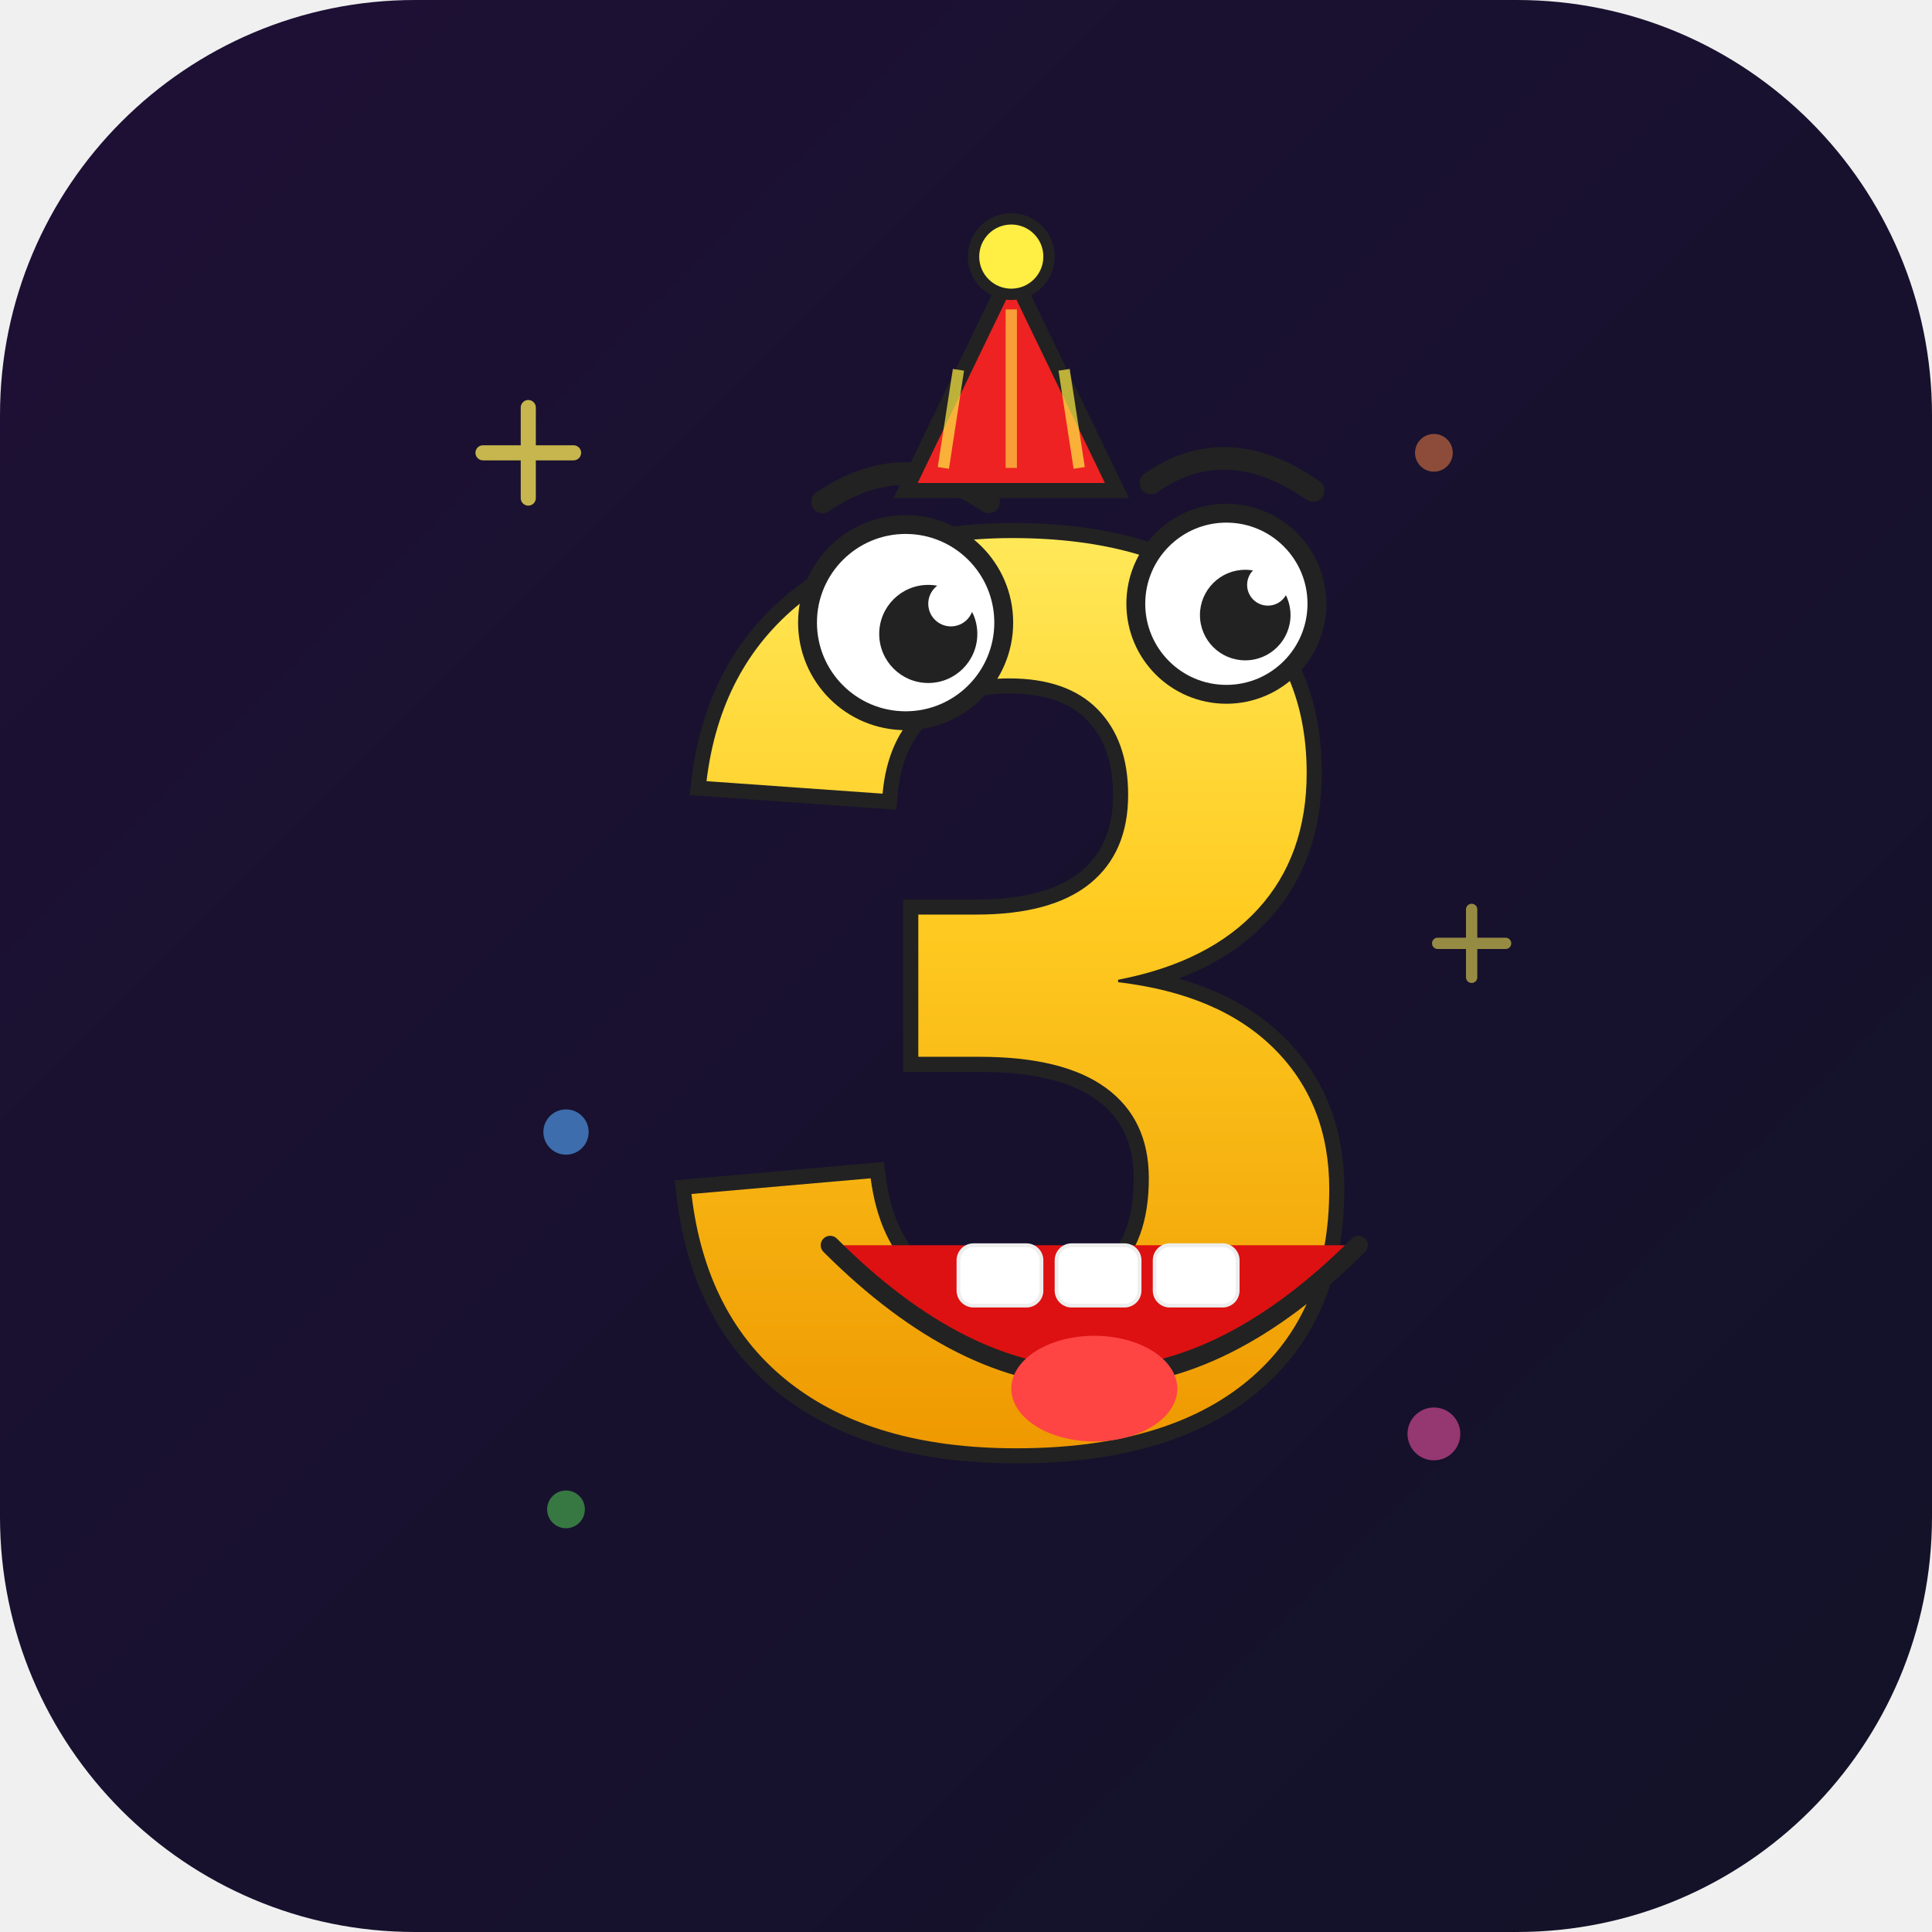
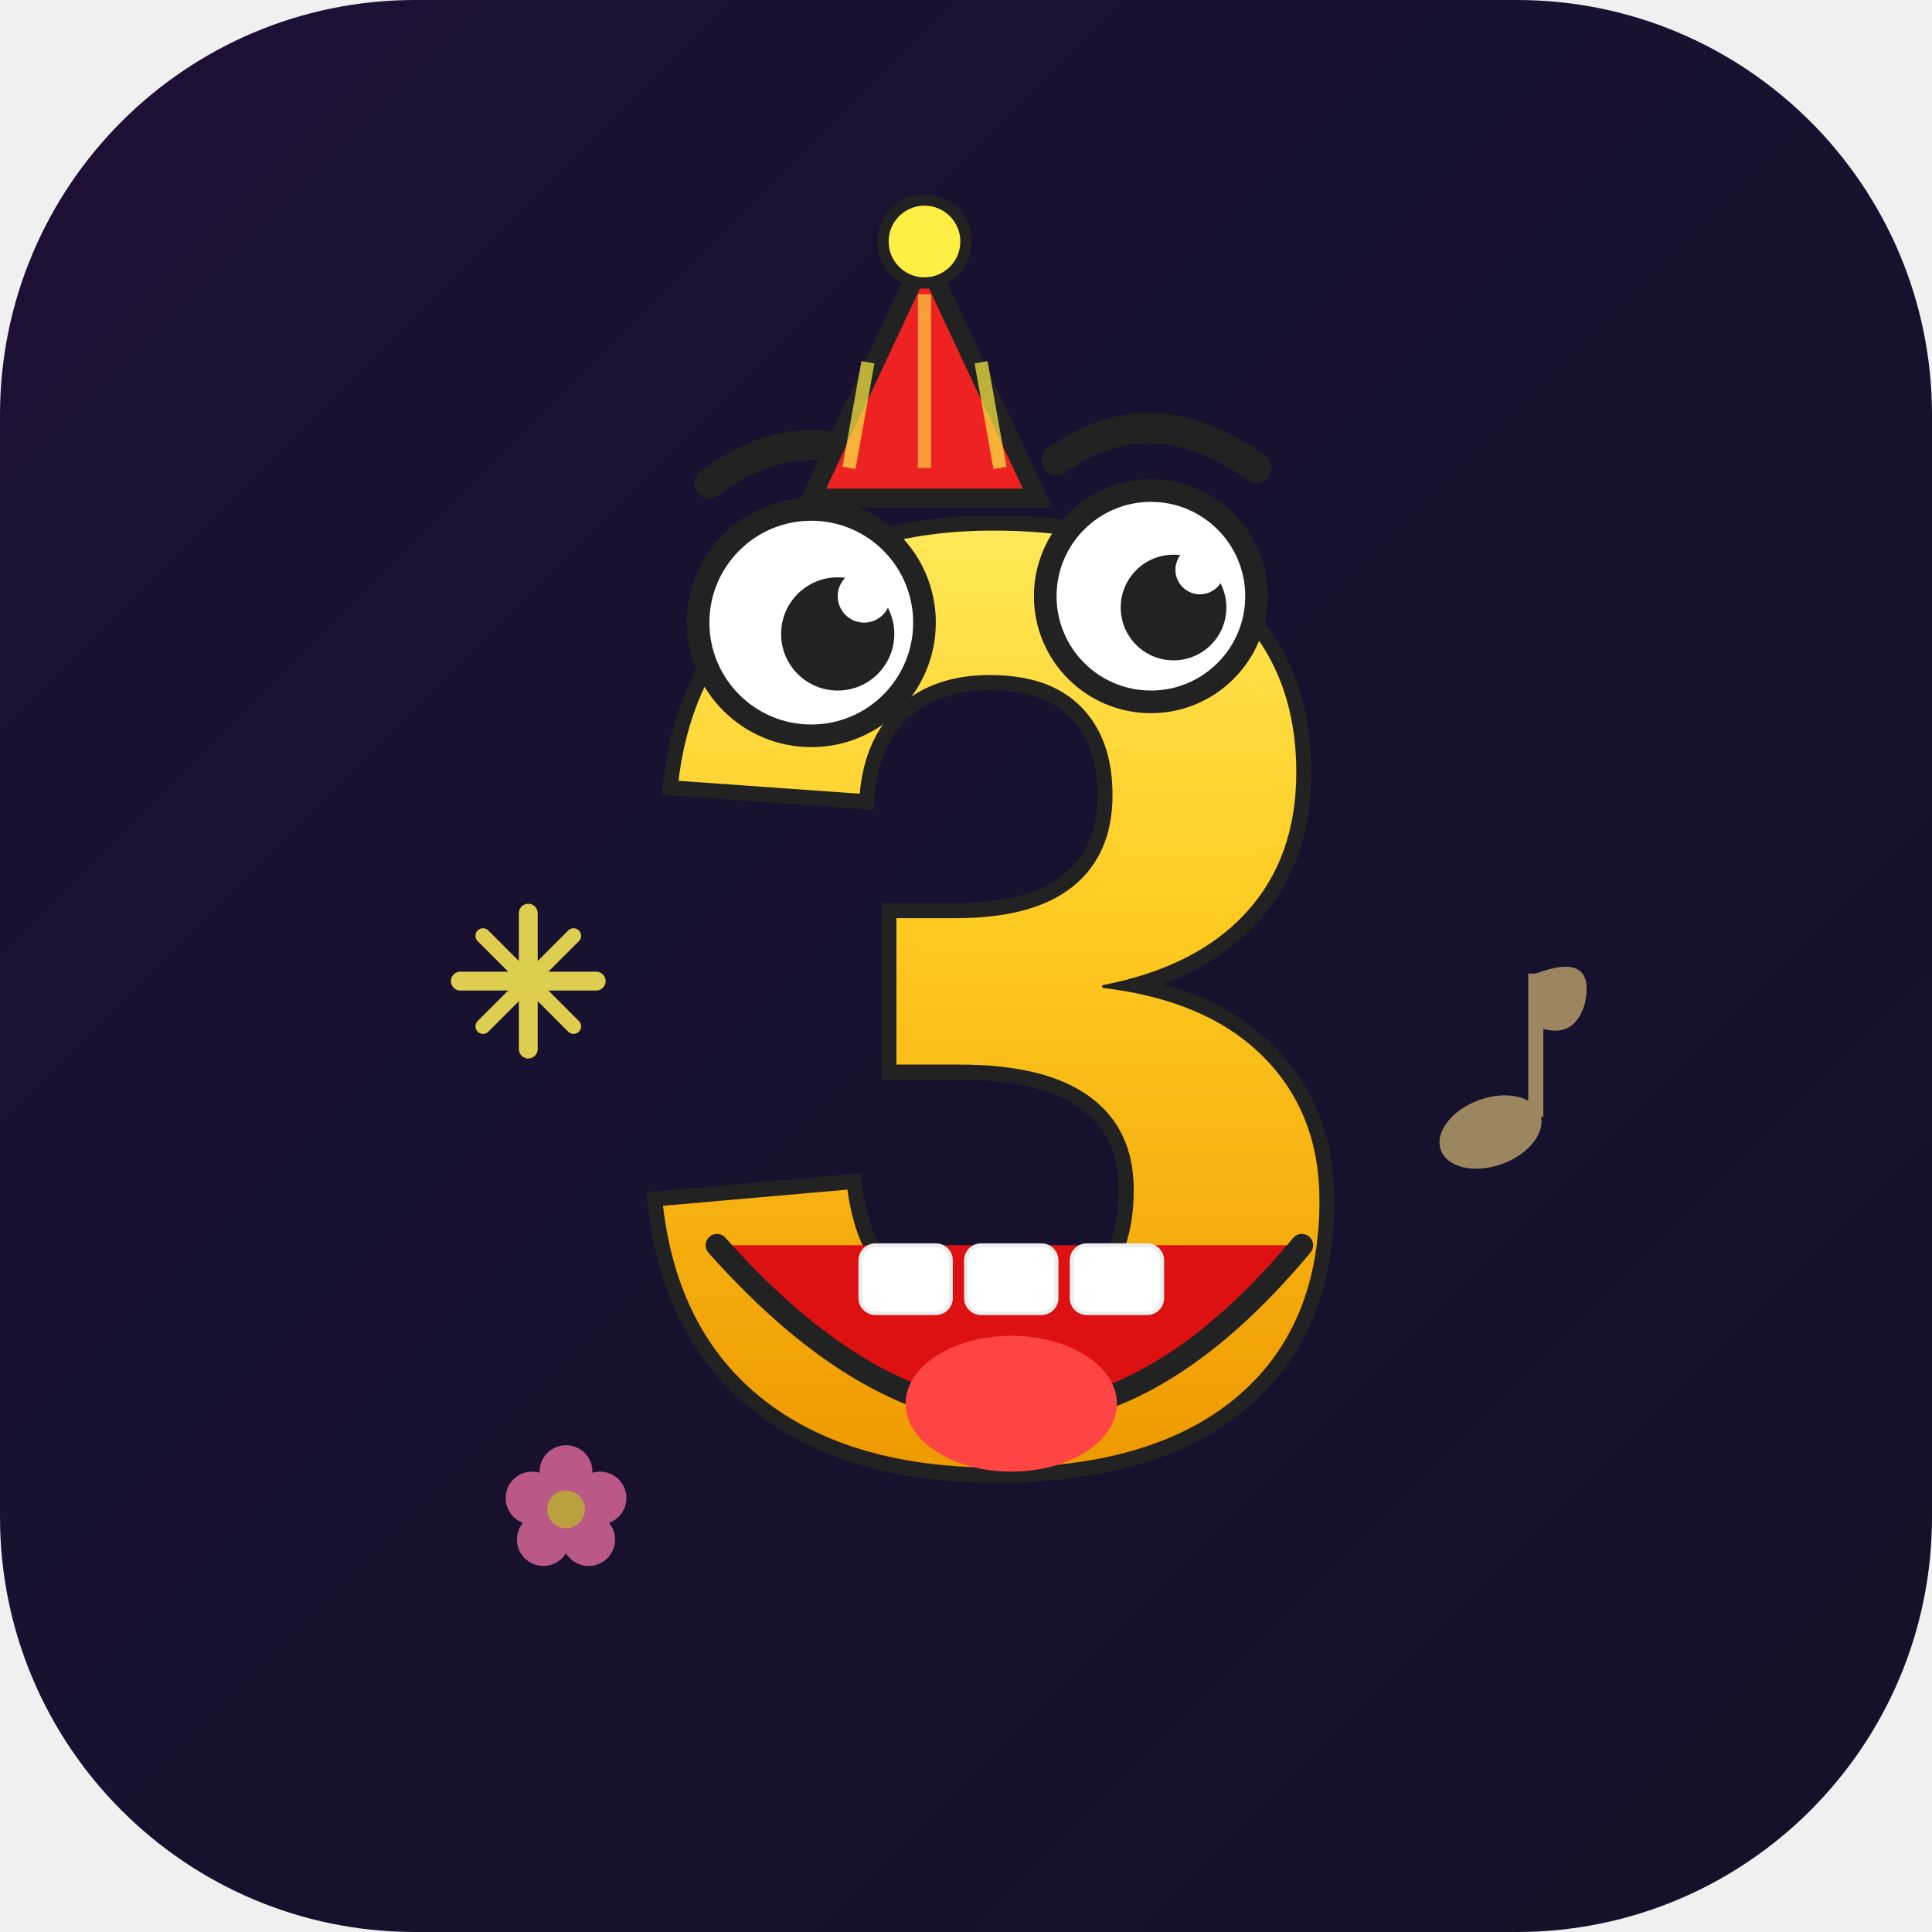
<svg xmlns="http://www.w3.org/2000/svg" viewBox="0 0 512 512">
  <defs>
    <linearGradient id="bg" x1="0%" y1="0%" x2="100%" y2="100%">
      <stop offset="0%" style="stop-color:#1e1035" />
      <stop offset="100%" style="stop-color:#121228" />
    </linearGradient>
    <linearGradient id="body" x1="0%" y1="0%" x2="0%" y2="100%">
      <stop offset="0%" style="stop-color:#ffe858" />
      <stop offset="40%" style="stop-color:#ffcc22" />
      <stop offset="100%" style="stop-color:#ee9900" />
    </linearGradient>
  </defs>
  <rect width="512" height="512" rx="110" fill="url(#bg)" />
-   <text x="270" y="380" font-family="Arial Black, Impact, Arial, sans-serif" font-size="340" font-weight="900" fill="url(#body)" stroke="#222" stroke-width="8" text-anchor="middle" paint-order="stroke">3</text>
-   <circle cx="240" cy="165" r="26" fill="white" stroke="#222" stroke-width="5" />
-   <circle cx="246" cy="168" r="13" fill="#222" />
-   <circle cx="252" cy="160" r="6" fill="white" />
-   <circle cx="325" cy="160" r="24" fill="white" stroke="#222" stroke-width="5" />
-   <circle cx="330" cy="163" r="12" fill="#222" />
-   <circle cx="336" cy="155" r="5.5" fill="white" />
-   <path d="M 218 133 Q 240 118 262 133" fill="none" stroke="#222" stroke-width="6" stroke-linecap="round" />
-   <path d="M 305 128 Q 325 114 348 130" fill="none" stroke="#222" stroke-width="6" stroke-linecap="round" />
-   <path d="M 220 330 Q 290 400 360 330" fill="#dd1111" stroke="#222" stroke-width="5" stroke-linecap="round" />
-   <rect x="254" y="330" width="22" height="16" rx="4" fill="white" stroke="#eee" stroke-width="1" />
-   <rect x="280" y="330" width="22" height="16" rx="4" fill="white" stroke="#eee" stroke-width="1" />
-   <rect x="306" y="330" width="22" height="16" rx="4" fill="white" stroke="#eee" stroke-width="1" />
-   <ellipse cx="290" cy="368" rx="22" ry="14" fill="#ff4444" />
-   <polygon points="268,72 240,130 296,130" fill="#ee2222" stroke="#222" stroke-width="4" />
-   <line x1="254" y1="98" x2="250" y2="124" stroke="#ffee44" stroke-width="3" opacity="0.7" />
-   <line x1="268" y1="82" x2="268" y2="124" stroke="#ffee44" stroke-width="3" opacity="0.6" />
-   <line x1="282" y1="98" x2="286" y2="124" stroke="#ffee44" stroke-width="3" opacity="0.7" />
-   <circle cx="268" cy="68" r="10" fill="#ffee44" stroke="#222" stroke-width="3" />
-   <g transform="translate(140,120)" opacity="0.75">
-     <line x1="0" y1="-12" x2="0" y2="12" stroke="#ffee55" stroke-width="4" stroke-linecap="round" />
-     <line x1="-12" y1="0" x2="12" y2="0" stroke="#ffee55" stroke-width="4" stroke-linecap="round" />
+   <text x="265" y="385" font-family="Arial Black, Impact, Arial, sans-serif" font-size="350" font-weight="900" fill="url(#body)" stroke="#222" stroke-width="8" text-anchor="middle" paint-order="stroke">3</text>
+   <circle cx="215" cy="165" r="30" fill="white" stroke="#222" stroke-width="6" />
+   <circle cx="222" cy="168" r="15" fill="#222" />
+   <circle cx="229" cy="158" r="7" fill="white" />
+   <circle cx="305" cy="158" r="28" fill="white" stroke="#222" stroke-width="6" />
+   <circle cx="311" cy="161" r="14" fill="#222" />
+   <circle cx="318" cy="151" r="6.5" fill="white" />
+   <path d="M 188 128 Q 215 108 242 128" fill="none" stroke="#222" stroke-width="8" stroke-linecap="round" />
+   <path d="M 280 122 Q 305 104 333 124" fill="none" stroke="#222" stroke-width="8" stroke-linecap="round" />
+   <path d="M 190 330 Q 270 420 345 330" fill="#dd1111" stroke="#222" stroke-width="6" stroke-linecap="round" />
+   <rect x="228" y="330" width="24" height="18" rx="4" fill="white" stroke="#eee" stroke-width="1" />
+   <rect x="256" y="330" width="24" height="18" rx="4" fill="white" stroke="#eee" stroke-width="1" />
+   <rect x="284" y="330" width="24" height="18" rx="4" fill="white" stroke="#eee" stroke-width="1" />
+   <ellipse cx="268" cy="372" rx="28" ry="18" fill="#ff4444" />
+   <polygon points="245,68 215,132 275,132" fill="#ee2222" stroke="#222" stroke-width="5" />
+   <line x1="230" y1="96" x2="225" y2="124" stroke="#ffee44" stroke-width="3.5" opacity="0.7" />
+   <line x1="245" y1="78" x2="245" y2="124" stroke="#ffee44" stroke-width="3.5" opacity="0.6" />
+   <line x1="260" y1="96" x2="265" y2="124" stroke="#ffee44" stroke-width="3.5" opacity="0.7" />
+   <circle cx="245" cy="64" r="11" fill="#ffee44" stroke="#222" stroke-width="3" />
+   <g transform="translate(140,260)" opacity="0.85">
+     <line x1="0" y1="-18" x2="0" y2="18" stroke="#ffee55" stroke-width="5" stroke-linecap="round" />
+     <line x1="-18" y1="0" x2="18" y2="0" stroke="#ffee55" stroke-width="5" stroke-linecap="round" />
+     <line x1="-12" y1="-12" x2="12" y2="12" stroke="#ffee55" stroke-width="4" stroke-linecap="round" />
+     <line x1="12" y1="-12" x2="-12" y2="12" stroke="#ffee55" stroke-width="4" stroke-linecap="round" />
  </g>
-   <g transform="translate(390,250)" opacity="0.55">
-     <line x1="0" y1="-9" x2="0" y2="9" stroke="#ffee55" stroke-width="3" stroke-linecap="round" />
-     <line x1="-9" y1="0" x2="9" y2="0" stroke="#ffee55" stroke-width="3" stroke-linecap="round" />
+   <g transform="translate(395,300)" opacity="0.7">
+     <ellipse cx="0" cy="0" rx="14" ry="9" fill="#d4b876" transform="rotate(-20)" />
+     <line x1="12" y1="-4" x2="12" y2="-42" stroke="#d4b876" stroke-width="4" />
+     <path d="M 12 -42 Q 28 -48 25 -34 Q 22 -24 12 -28" fill="#d4b876" />
  </g>
-   <circle cx="150" cy="300" r="6" fill="#55aaff" opacity="0.6" />
-   <circle cx="380" cy="380" r="7" fill="#ff55aa" opacity="0.55" />
-   <circle cx="150" cy="400" r="5" fill="#55dd55" opacity="0.5" />
-   <circle cx="380" cy="120" r="5" fill="#ff8844" opacity="0.5" />
+   <g transform="translate(150,400)" opacity="0.7">
+     <circle cx="0" cy="-10" r="7" fill="#ff77aa" />
+     <circle cx="9" cy="-3" r="7" fill="#ff77aa" />
+     <circle cx="6" cy="8" r="7" fill="#ff77aa" />
+     <circle cx="-6" cy="8" r="7" fill="#ff77aa" />
+     <circle cx="-9" cy="-3" r="7" fill="#ff77aa" />
+     <circle cx="0" cy="0" r="5" fill="#ffdd44" />
+   </g>
</svg>
